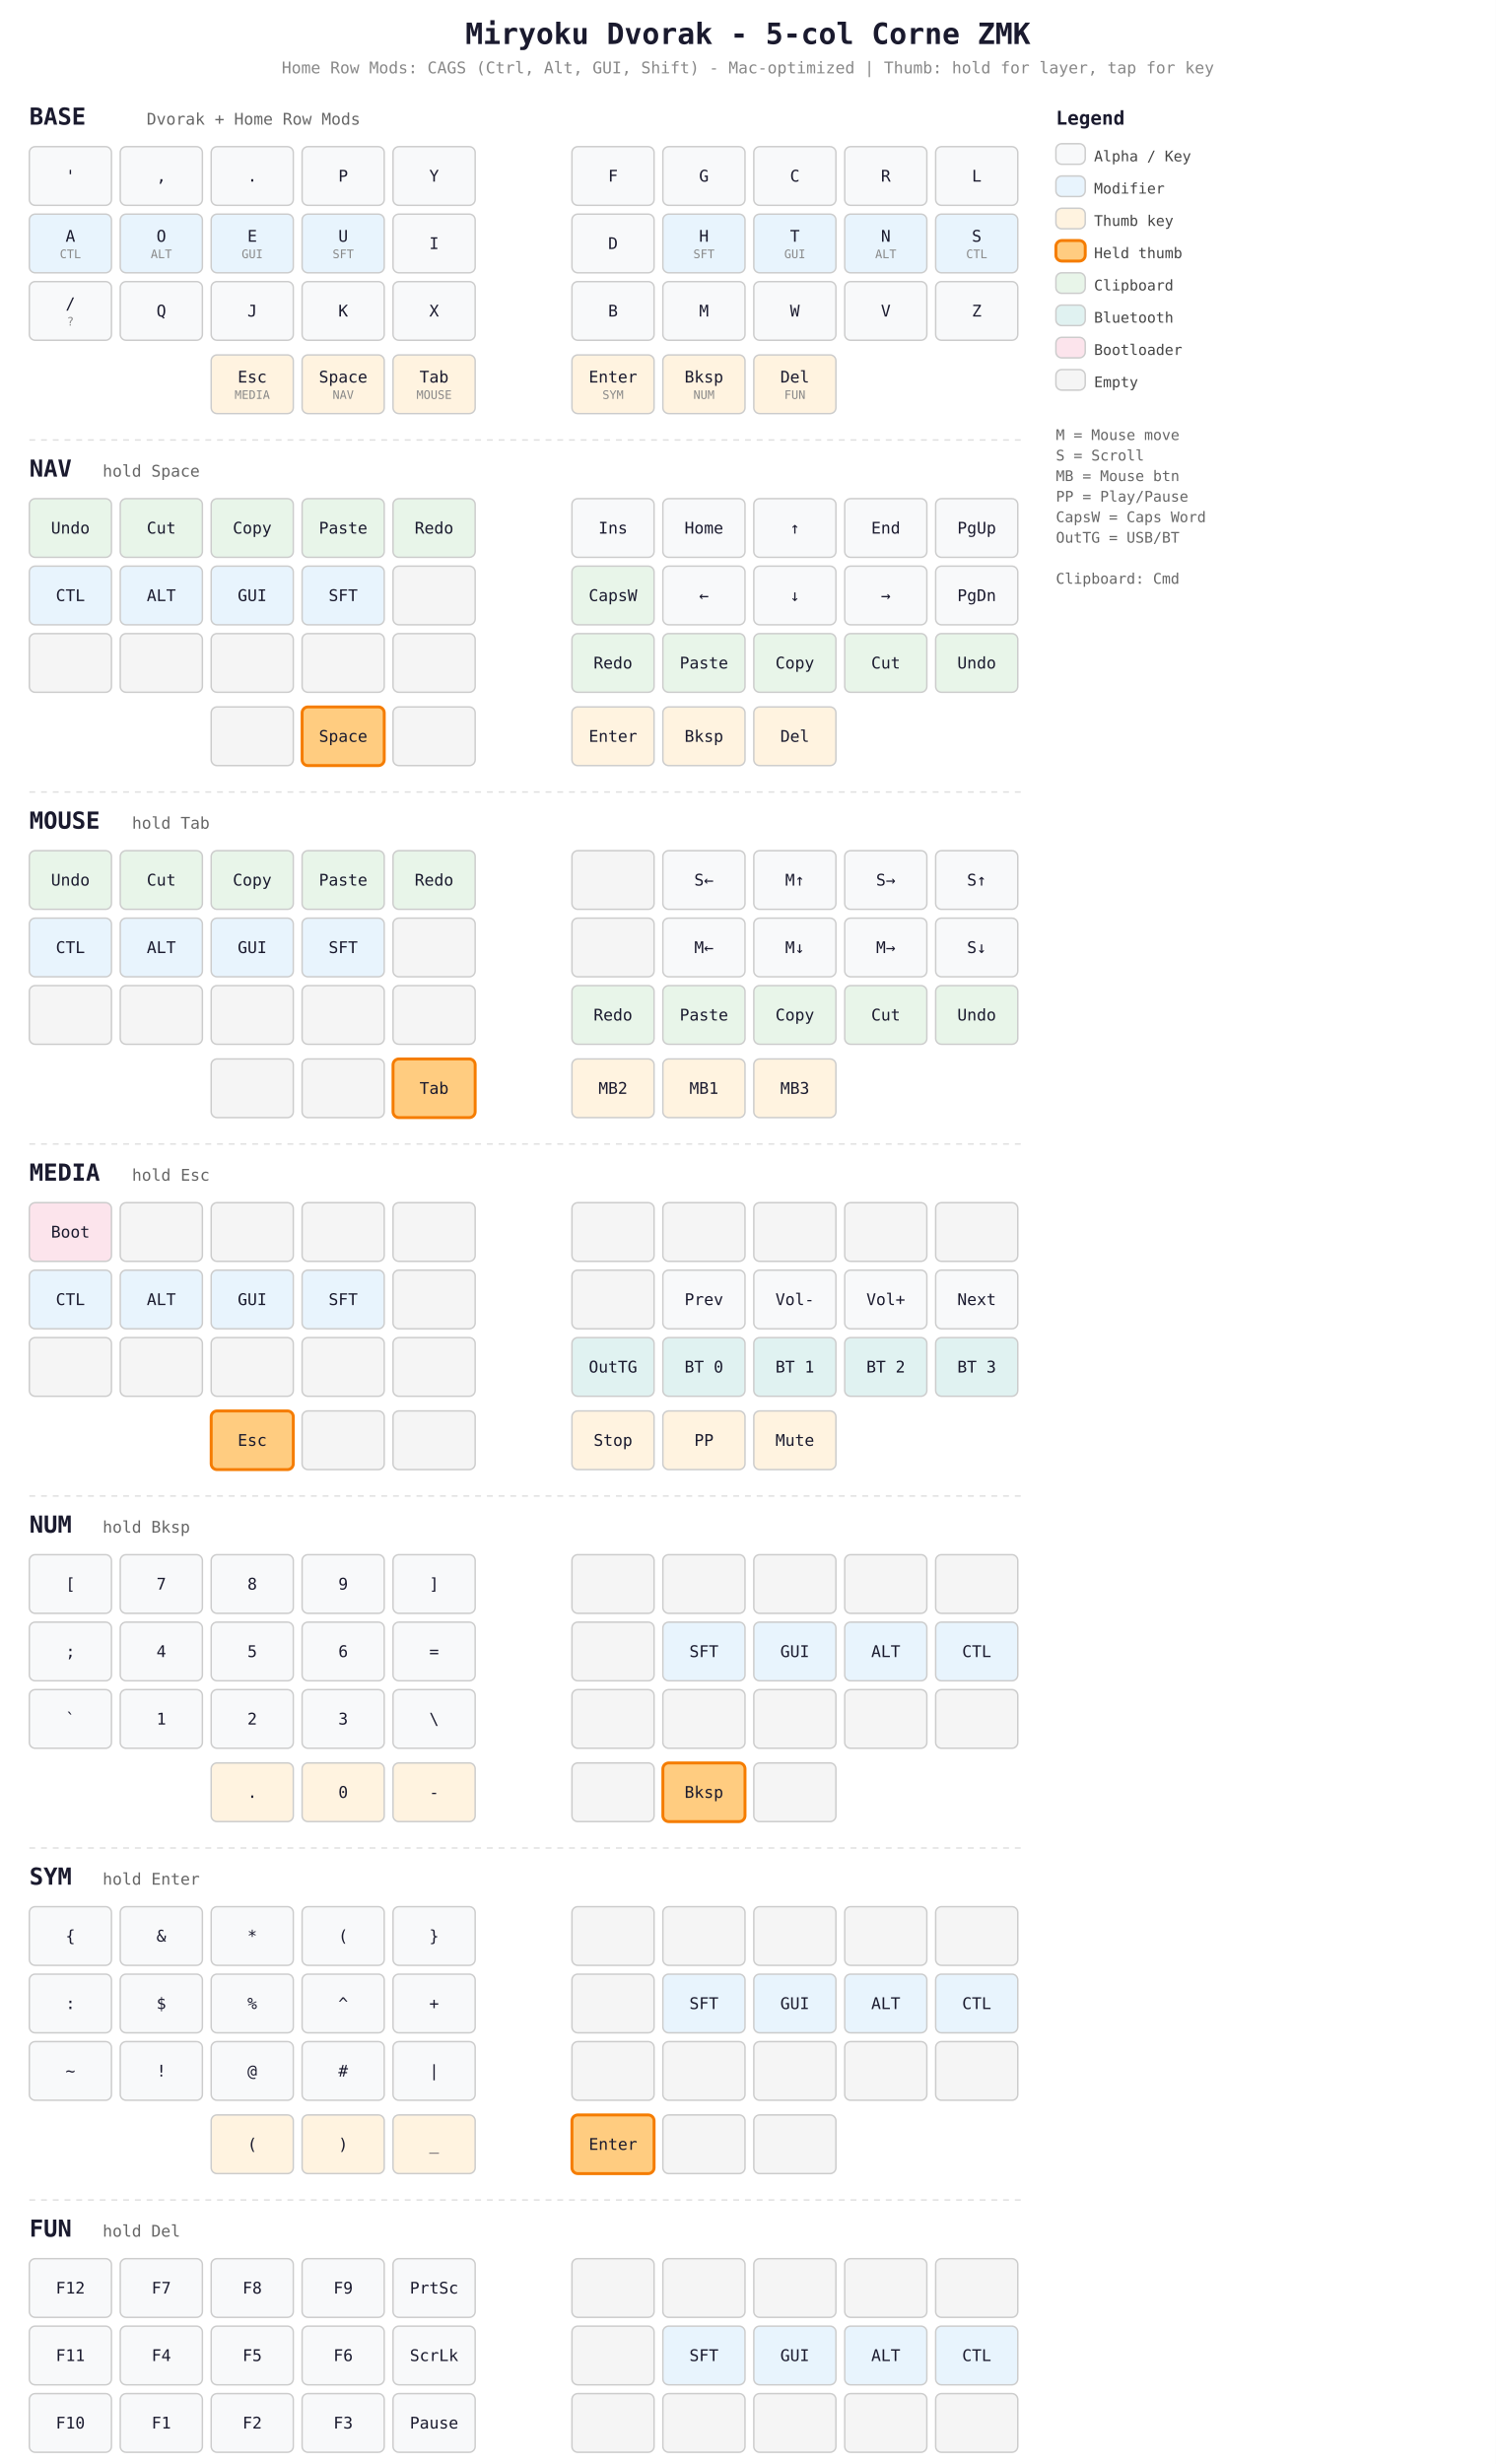
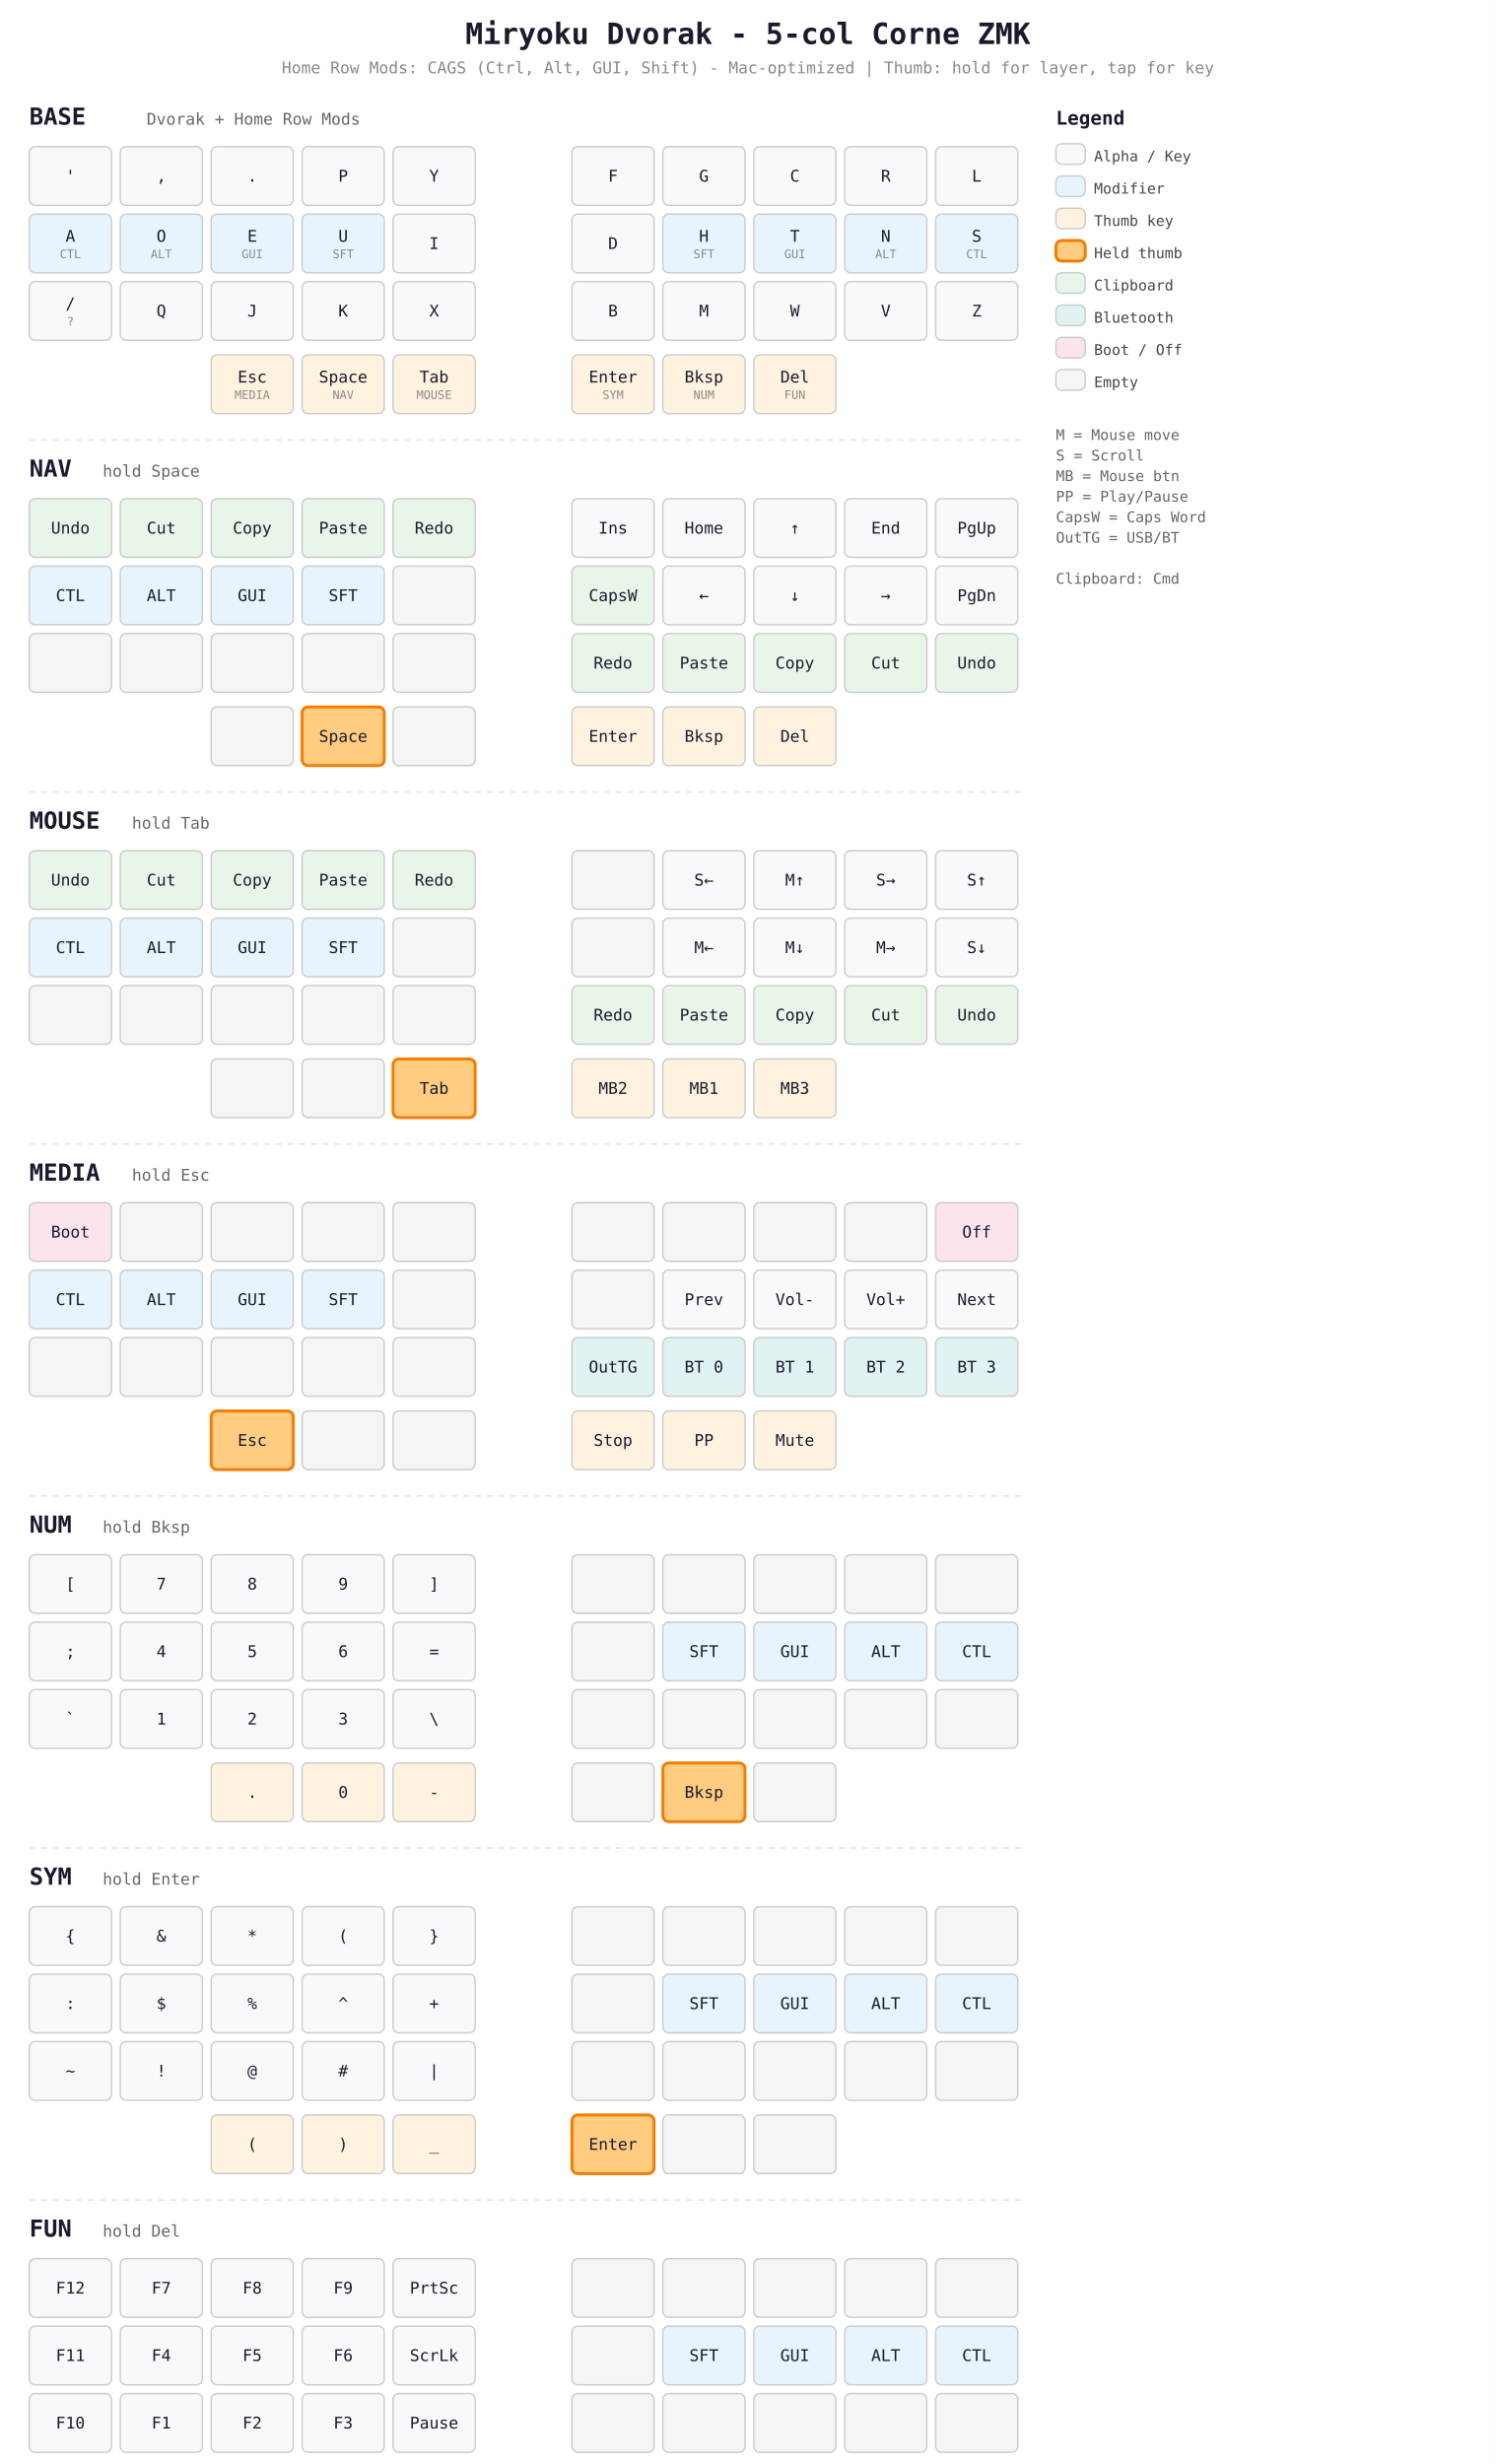
<svg xmlns="http://www.w3.org/2000/svg" viewBox="0 0 1020 1680" font-family="monospace, Menlo, Consolas" font-size="11">
  <style>
    .layer-title { font-size: 16px; font-weight: bold; fill: #1a1a2e; }
    .layer-subtitle { font-size: 11px; fill: #666; }
    .key { stroke: #ccc; stroke-width: 1; rx: 4; ry: 4; }
    .key-base { fill: #f8f9fa; }
    .key-mod { fill: #e8f4fd; }
    .key-thumb { fill: #fff3e0; }
    .key-thumb-active { fill: #ffcc80; stroke: #f57c00; stroke-width: 2; }
    .key-action { fill: #e8f5e9; }
    .key-empty { fill: #f5f5f5; }
    .key-danger { fill: #fce4ec; }
    .key-bt { fill: #e0f2f1; }
    .key-label { fill: #1a1a2e; font-size: 11px; text-anchor: middle; dominant-baseline: central; }
    .key-sub { fill: #888; font-size: 8px; text-anchor: middle; }
    .separator { stroke: #e0e0e0; stroke-width: 1; stroke-dasharray: 4,4; }
  </style>
  <rect width="1020" height="1680" fill="#fff" />
  <text x="510" y="30" text-anchor="middle" font-size="20" font-weight="bold" fill="#1a1a2e">Miryoku Dvorak - 5-col Corne ZMK</text>
  <text x="510" y="50" text-anchor="middle" font-size="11" fill="#888">Home Row Mods: CAGS (Ctrl, Alt, GUI, Shift) - Mac-optimized | Thumb: hold for layer, tap for key</text>
  <g transform="translate(20, 70)">
    <text class="layer-title" x="0" y="15">BASE</text>
    <text class="layer-subtitle" x="80" y="15">Dvorak + Home Row Mods</text>
    <rect class="key key-base" x="0" y="30" width="56" height="40" />
    <text class="key-label" x="28" y="50">'</text>
    <rect class="key key-base" x="62" y="30" width="56" height="40" />
    <text class="key-label" x="90" y="50">,</text>
    <rect class="key key-base" x="124" y="30" width="56" height="40" />
    <text class="key-label" x="152" y="50">.</text>
    <rect class="key key-base" x="186" y="30" width="56" height="40" />
    <text class="key-label" x="214" y="50">P</text>
    <rect class="key key-base" x="248" y="30" width="56" height="40" />
    <text class="key-label" x="276" y="50">Y</text>
    <rect class="key key-base" x="370" y="30" width="56" height="40" />
    <text class="key-label" x="398" y="50">F</text>
    <rect class="key key-base" x="432" y="30" width="56" height="40" />
    <text class="key-label" x="460" y="50">G</text>
    <rect class="key key-base" x="494" y="30" width="56" height="40" />
    <text class="key-label" x="522" y="50">C</text>
    <rect class="key key-base" x="556" y="30" width="56" height="40" />
    <text class="key-label" x="584" y="50">R</text>
    <rect class="key key-base" x="618" y="30" width="56" height="40" />
    <text class="key-label" x="646" y="50">L</text>
    <rect class="key key-mod" x="0" y="76" width="56" height="40" />
    <text class="key-label" x="28" y="91">A</text>
    <text class="key-sub" x="28" y="106">CTL</text>
    <rect class="key key-mod" x="62" y="76" width="56" height="40" />
    <text class="key-label" x="90" y="91">O</text>
    <text class="key-sub" x="90" y="106">ALT</text>
    <rect class="key key-mod" x="124" y="76" width="56" height="40" />
    <text class="key-label" x="152" y="91">E</text>
    <text class="key-sub" x="152" y="106">GUI</text>
    <rect class="key key-mod" x="186" y="76" width="56" height="40" />
    <text class="key-label" x="214" y="91">U</text>
    <text class="key-sub" x="214" y="106">SFT</text>
    <rect class="key key-base" x="248" y="76" width="56" height="40" />
    <text class="key-label" x="276" y="96">I</text>
    <rect class="key key-base" x="370" y="76" width="56" height="40" />
    <text class="key-label" x="398" y="96">D</text>
    <rect class="key key-mod" x="432" y="76" width="56" height="40" />
    <text class="key-label" x="460" y="91">H</text>
    <text class="key-sub" x="460" y="106">SFT</text>
    <rect class="key key-mod" x="494" y="76" width="56" height="40" />
    <text class="key-label" x="522" y="91">T</text>
    <text class="key-sub" x="522" y="106">GUI</text>
    <rect class="key key-mod" x="556" y="76" width="56" height="40" />
    <text class="key-label" x="584" y="91">N</text>
    <text class="key-sub" x="584" y="106">ALT</text>
    <rect class="key key-mod" x="618" y="76" width="56" height="40" />
    <text class="key-label" x="646" y="91">S</text>
    <text class="key-sub" x="646" y="106">CTL</text>
    <rect class="key key-base" x="0" y="122" width="56" height="40" />
    <text class="key-label" x="28" y="137">/</text>
    <text class="key-sub" x="28" y="152">?</text>
    <rect class="key key-base" x="62" y="122" width="56" height="40" />
    <text class="key-label" x="90" y="142">Q</text>
    <rect class="key key-base" x="124" y="122" width="56" height="40" />
    <text class="key-label" x="152" y="142">J</text>
    <rect class="key key-base" x="186" y="122" width="56" height="40" />
    <text class="key-label" x="214" y="142">K</text>
    <rect class="key key-base" x="248" y="122" width="56" height="40" />
    <text class="key-label" x="276" y="142">X</text>
    <rect class="key key-base" x="370" y="122" width="56" height="40" />
    <text class="key-label" x="398" y="142">B</text>
    <rect class="key key-base" x="432" y="122" width="56" height="40" />
    <text class="key-label" x="460" y="142">M</text>
    <rect class="key key-base" x="494" y="122" width="56" height="40" />
    <text class="key-label" x="522" y="142">W</text>
    <rect class="key key-base" x="556" y="122" width="56" height="40" />
    <text class="key-label" x="584" y="142">V</text>
    <rect class="key key-base" x="618" y="122" width="56" height="40" />
    <text class="key-label" x="646" y="142">Z</text>
    <rect class="key key-thumb" x="124" y="172" width="56" height="40" />
    <text class="key-label" x="152" y="187">Esc</text>
    <text class="key-sub" x="152" y="202">MEDIA</text>
    <rect class="key key-thumb" x="186" y="172" width="56" height="40" />
    <text class="key-label" x="214" y="187">Space</text>
    <text class="key-sub" x="214" y="202">NAV</text>
    <rect class="key key-thumb" x="248" y="172" width="56" height="40" />
    <text class="key-label" x="276" y="187">Tab</text>
    <text class="key-sub" x="276" y="202">MOUSE</text>
    <rect class="key key-thumb" x="370" y="172" width="56" height="40" />
    <text class="key-label" x="398" y="187">Enter</text>
    <text class="key-sub" x="398" y="202">SYM</text>
    <rect class="key key-thumb" x="432" y="172" width="56" height="40" />
    <text class="key-label" x="460" y="187">Bksp</text>
    <text class="key-sub" x="460" y="202">NUM</text>
    <rect class="key key-thumb" x="494" y="172" width="56" height="40" />
    <text class="key-label" x="522" y="187">Del</text>
    <text class="key-sub" x="522" y="202">FUN</text>
  </g>
  <line class="separator" x1="20" y1="300" x2="700" y2="300" />
  <g transform="translate(20, 310)">
    <text class="layer-title" x="0" y="15">NAV</text>
    <text class="layer-subtitle" x="50" y="15">hold Space</text>
    <rect class="key key-action" x="0" y="30" width="56" height="40" />
    <text class="key-label" x="28" y="50">Undo</text>
    <rect class="key key-action" x="62" y="30" width="56" height="40" />
    <text class="key-label" x="90" y="50">Cut</text>
    <rect class="key key-action" x="124" y="30" width="56" height="40" />
    <text class="key-label" x="152" y="50">Copy</text>
    <rect class="key key-action" x="186" y="30" width="56" height="40" />
    <text class="key-label" x="214" y="50">Paste</text>
    <rect class="key key-action" x="248" y="30" width="56" height="40" />
    <text class="key-label" x="276" y="50">Redo</text>
    <rect class="key key-base" x="370" y="30" width="56" height="40" />
    <text class="key-label" x="398" y="50">Ins</text>
    <rect class="key key-base" x="432" y="30" width="56" height="40" />
    <text class="key-label" x="460" y="50">Home</text>
    <rect class="key key-base" x="494" y="30" width="56" height="40" />
    <text class="key-label" x="522" y="50">↑</text>
    <rect class="key key-base" x="556" y="30" width="56" height="40" />
    <text class="key-label" x="584" y="50">End</text>
    <rect class="key key-base" x="618" y="30" width="56" height="40" />
    <text class="key-label" x="646" y="50">PgUp</text>
    <rect class="key key-mod" x="0" y="76" width="56" height="40" />
    <text class="key-label" x="28" y="96">CTL</text>
    <rect class="key key-mod" x="62" y="76" width="56" height="40" />
    <text class="key-label" x="90" y="96">ALT</text>
    <rect class="key key-mod" x="124" y="76" width="56" height="40" />
    <text class="key-label" x="152" y="96">GUI</text>
    <rect class="key key-mod" x="186" y="76" width="56" height="40" />
    <text class="key-label" x="214" y="96">SFT</text>
    <rect class="key key-empty" x="248" y="76" width="56" height="40" />
    <rect class="key key-action" x="370" y="76" width="56" height="40" />
    <text class="key-label" x="398" y="96">CapsW</text>
    <rect class="key key-base" x="432" y="76" width="56" height="40" />
    <text class="key-label" x="460" y="96">←</text>
    <rect class="key key-base" x="494" y="76" width="56" height="40" />
    <text class="key-label" x="522" y="96">↓</text>
    <rect class="key key-base" x="556" y="76" width="56" height="40" />
    <text class="key-label" x="584" y="96">→</text>
    <rect class="key key-base" x="618" y="76" width="56" height="40" />
    <text class="key-label" x="646" y="96">PgDn</text>
    <rect class="key key-empty" x="0" y="122" width="56" height="40" />
    <rect class="key key-empty" x="62" y="122" width="56" height="40" />
    <rect class="key key-empty" x="124" y="122" width="56" height="40" />
    <rect class="key key-empty" x="186" y="122" width="56" height="40" />
    <rect class="key key-empty" x="248" y="122" width="56" height="40" />
    <rect class="key key-action" x="370" y="122" width="56" height="40" />
    <text class="key-label" x="398" y="142">Redo</text>
    <rect class="key key-action" x="432" y="122" width="56" height="40" />
    <text class="key-label" x="460" y="142">Paste</text>
    <rect class="key key-action" x="494" y="122" width="56" height="40" />
    <text class="key-label" x="522" y="142">Copy</text>
    <rect class="key key-action" x="556" y="122" width="56" height="40" />
    <text class="key-label" x="584" y="142">Cut</text>
    <rect class="key key-action" x="618" y="122" width="56" height="40" />
    <text class="key-label" x="646" y="142">Undo</text>
    <rect class="key key-empty" x="124" y="172" width="56" height="40" />
    <rect class="key key-thumb-active" x="186" y="172" width="56" height="40" />
    <text class="key-label" x="214" y="192">Space</text>
    <rect class="key key-empty" x="248" y="172" width="56" height="40" />
    <rect class="key key-thumb" x="370" y="172" width="56" height="40" />
    <text class="key-label" x="398" y="192">Enter</text>
    <rect class="key key-thumb" x="432" y="172" width="56" height="40" />
    <text class="key-label" x="460" y="192">Bksp</text>
    <rect class="key key-thumb" x="494" y="172" width="56" height="40" />
    <text class="key-label" x="522" y="192">Del</text>
  </g>
  <line class="separator" x1="20" y1="540" x2="700" y2="540" />
  <g transform="translate(20, 550)">
    <text class="layer-title" x="0" y="15">MOUSE</text>
    <text class="layer-subtitle" x="70" y="15">hold Tab</text>
    <rect class="key key-action" x="0" y="30" width="56" height="40" />
    <text class="key-label" x="28" y="50">Undo</text>
    <rect class="key key-action" x="62" y="30" width="56" height="40" />
    <text class="key-label" x="90" y="50">Cut</text>
    <rect class="key key-action" x="124" y="30" width="56" height="40" />
    <text class="key-label" x="152" y="50">Copy</text>
    <rect class="key key-action" x="186" y="30" width="56" height="40" />
    <text class="key-label" x="214" y="50">Paste</text>
    <rect class="key key-action" x="248" y="30" width="56" height="40" />
    <text class="key-label" x="276" y="50">Redo</text>
    <rect class="key key-empty" x="370" y="30" width="56" height="40" />
    <rect class="key key-base" x="432" y="30" width="56" height="40" />
    <text class="key-label" x="460" y="50">S←</text>
    <rect class="key key-base" x="494" y="30" width="56" height="40" />
    <text class="key-label" x="522" y="50">M↑</text>
    <rect class="key key-base" x="556" y="30" width="56" height="40" />
    <text class="key-label" x="584" y="50">S→</text>
    <rect class="key key-base" x="618" y="30" width="56" height="40" />
    <text class="key-label" x="646" y="50">S↑</text>
    <rect class="key key-mod" x="0" y="76" width="56" height="40" />
    <text class="key-label" x="28" y="96">CTL</text>
    <rect class="key key-mod" x="62" y="76" width="56" height="40" />
    <text class="key-label" x="90" y="96">ALT</text>
    <rect class="key key-mod" x="124" y="76" width="56" height="40" />
    <text class="key-label" x="152" y="96">GUI</text>
    <rect class="key key-mod" x="186" y="76" width="56" height="40" />
    <text class="key-label" x="214" y="96">SFT</text>
    <rect class="key key-empty" x="248" y="76" width="56" height="40" />
    <rect class="key key-empty" x="370" y="76" width="56" height="40" />
    <rect class="key key-base" x="432" y="76" width="56" height="40" />
    <text class="key-label" x="460" y="96">M←</text>
    <rect class="key key-base" x="494" y="76" width="56" height="40" />
    <text class="key-label" x="522" y="96">M↓</text>
    <rect class="key key-base" x="556" y="76" width="56" height="40" />
    <text class="key-label" x="584" y="96">M→</text>
    <rect class="key key-base" x="618" y="76" width="56" height="40" />
    <text class="key-label" x="646" y="96">S↓</text>
    <rect class="key key-empty" x="0" y="122" width="56" height="40" />
    <rect class="key key-empty" x="62" y="122" width="56" height="40" />
    <rect class="key key-empty" x="124" y="122" width="56" height="40" />
    <rect class="key key-empty" x="186" y="122" width="56" height="40" />
    <rect class="key key-empty" x="248" y="122" width="56" height="40" />
    <rect class="key key-action" x="370" y="122" width="56" height="40" />
    <text class="key-label" x="398" y="142">Redo</text>
    <rect class="key key-action" x="432" y="122" width="56" height="40" />
    <text class="key-label" x="460" y="142">Paste</text>
    <rect class="key key-action" x="494" y="122" width="56" height="40" />
    <text class="key-label" x="522" y="142">Copy</text>
    <rect class="key key-action" x="556" y="122" width="56" height="40" />
    <text class="key-label" x="584" y="142">Cut</text>
    <rect class="key key-action" x="618" y="122" width="56" height="40" />
    <text class="key-label" x="646" y="142">Undo</text>
    <rect class="key key-empty" x="124" y="172" width="56" height="40" />
    <rect class="key key-empty" x="186" y="172" width="56" height="40" />
    <rect class="key key-thumb-active" x="248" y="172" width="56" height="40" />
    <text class="key-label" x="276" y="192">Tab</text>
    <rect class="key key-thumb" x="370" y="172" width="56" height="40" />
    <text class="key-label" x="398" y="192">MB2</text>
    <rect class="key key-thumb" x="432" y="172" width="56" height="40" />
    <text class="key-label" x="460" y="192">MB1</text>
    <rect class="key key-thumb" x="494" y="172" width="56" height="40" />
    <text class="key-label" x="522" y="192">MB3</text>
  </g>
  <line class="separator" x1="20" y1="780" x2="700" y2="780" />
  <g transform="translate(20, 790)">
    <text class="layer-title" x="0" y="15">MEDIA</text>
    <text class="layer-subtitle" x="70" y="15">hold Esc</text>
    <rect class="key key-danger" x="0" y="30" width="56" height="40" />
    <text class="key-label" x="28" y="50">Boot</text>
    <rect class="key key-empty" x="62" y="30" width="56" height="40" />
    <rect class="key key-empty" x="124" y="30" width="56" height="40" />
    <rect class="key key-empty" x="186" y="30" width="56" height="40" />
    <rect class="key key-empty" x="248" y="30" width="56" height="40" />
    <rect class="key key-empty" x="370" y="30" width="56" height="40" />
    <rect class="key key-empty" x="432" y="30" width="56" height="40" />
    <rect class="key key-empty" x="494" y="30" width="56" height="40" />
    <rect class="key key-empty" x="556" y="30" width="56" height="40" />
-     <rect class="key key-empty" x="618" y="30" width="56" height="40" />
+     <rect class="key key-danger" x="618" y="30" width="56" height="40" />
+     <text class="key-label" x="646" y="50">Off</text>
    <rect class="key key-mod" x="0" y="76" width="56" height="40" />
    <text class="key-label" x="28" y="96">CTL</text>
    <rect class="key key-mod" x="62" y="76" width="56" height="40" />
    <text class="key-label" x="90" y="96">ALT</text>
    <rect class="key key-mod" x="124" y="76" width="56" height="40" />
    <text class="key-label" x="152" y="96">GUI</text>
    <rect class="key key-mod" x="186" y="76" width="56" height="40" />
    <text class="key-label" x="214" y="96">SFT</text>
    <rect class="key key-empty" x="248" y="76" width="56" height="40" />
    <rect class="key key-empty" x="370" y="76" width="56" height="40" />
    <rect class="key key-base" x="432" y="76" width="56" height="40" />
    <text class="key-label" x="460" y="96">Prev</text>
    <rect class="key key-base" x="494" y="76" width="56" height="40" />
    <text class="key-label" x="522" y="96">Vol-</text>
    <rect class="key key-base" x="556" y="76" width="56" height="40" />
    <text class="key-label" x="584" y="96">Vol+</text>
    <rect class="key key-base" x="618" y="76" width="56" height="40" />
    <text class="key-label" x="646" y="96">Next</text>
    <rect class="key key-empty" x="0" y="122" width="56" height="40" />
    <rect class="key key-empty" x="62" y="122" width="56" height="40" />
    <rect class="key key-empty" x="124" y="122" width="56" height="40" />
    <rect class="key key-empty" x="186" y="122" width="56" height="40" />
    <rect class="key key-empty" x="248" y="122" width="56" height="40" />
    <rect class="key key-bt" x="370" y="122" width="56" height="40" />
    <text class="key-label" x="398" y="142">OutTG</text>
    <rect class="key key-bt" x="432" y="122" width="56" height="40" />
    <text class="key-label" x="460" y="142">BT 0</text>
    <rect class="key key-bt" x="494" y="122" width="56" height="40" />
    <text class="key-label" x="522" y="142">BT 1</text>
    <rect class="key key-bt" x="556" y="122" width="56" height="40" />
    <text class="key-label" x="584" y="142">BT 2</text>
    <rect class="key key-bt" x="618" y="122" width="56" height="40" />
    <text class="key-label" x="646" y="142">BT 3</text>
    <rect class="key key-thumb-active" x="124" y="172" width="56" height="40" />
    <text class="key-label" x="152" y="192">Esc</text>
    <rect class="key key-empty" x="186" y="172" width="56" height="40" />
    <rect class="key key-empty" x="248" y="172" width="56" height="40" />
    <rect class="key key-thumb" x="370" y="172" width="56" height="40" />
    <text class="key-label" x="398" y="192">Stop</text>
    <rect class="key key-thumb" x="432" y="172" width="56" height="40" />
    <text class="key-label" x="460" y="192">PP</text>
    <rect class="key key-thumb" x="494" y="172" width="56" height="40" />
    <text class="key-label" x="522" y="192">Mute</text>
  </g>
  <line class="separator" x1="20" y1="1020" x2="700" y2="1020" />
  <g transform="translate(20, 1030)">
    <text class="layer-title" x="0" y="15">NUM</text>
    <text class="layer-subtitle" x="50" y="15">hold Bksp</text>
    <rect class="key key-base" x="0" y="30" width="56" height="40" />
    <text class="key-label" x="28" y="50">[</text>
    <rect class="key key-base" x="62" y="30" width="56" height="40" />
    <text class="key-label" x="90" y="50">7</text>
    <rect class="key key-base" x="124" y="30" width="56" height="40" />
    <text class="key-label" x="152" y="50">8</text>
    <rect class="key key-base" x="186" y="30" width="56" height="40" />
    <text class="key-label" x="214" y="50">9</text>
    <rect class="key key-base" x="248" y="30" width="56" height="40" />
    <text class="key-label" x="276" y="50">]</text>
    <rect class="key key-empty" x="370" y="30" width="56" height="40" />
    <rect class="key key-empty" x="432" y="30" width="56" height="40" />
    <rect class="key key-empty" x="494" y="30" width="56" height="40" />
    <rect class="key key-empty" x="556" y="30" width="56" height="40" />
    <rect class="key key-empty" x="618" y="30" width="56" height="40" />
    <rect class="key key-base" x="0" y="76" width="56" height="40" />
    <text class="key-label" x="28" y="96">;</text>
    <rect class="key key-base" x="62" y="76" width="56" height="40" />
    <text class="key-label" x="90" y="96">4</text>
    <rect class="key key-base" x="124" y="76" width="56" height="40" />
    <text class="key-label" x="152" y="96">5</text>
    <rect class="key key-base" x="186" y="76" width="56" height="40" />
    <text class="key-label" x="214" y="96">6</text>
    <rect class="key key-base" x="248" y="76" width="56" height="40" />
    <text class="key-label" x="276" y="96">=</text>
    <rect class="key key-empty" x="370" y="76" width="56" height="40" />
    <rect class="key key-mod" x="432" y="76" width="56" height="40" />
    <text class="key-label" x="460" y="96">SFT</text>
    <rect class="key key-mod" x="494" y="76" width="56" height="40" />
    <text class="key-label" x="522" y="96">GUI</text>
    <rect class="key key-mod" x="556" y="76" width="56" height="40" />
    <text class="key-label" x="584" y="96">ALT</text>
    <rect class="key key-mod" x="618" y="76" width="56" height="40" />
    <text class="key-label" x="646" y="96">CTL</text>
    <rect class="key key-base" x="0" y="122" width="56" height="40" />
    <text class="key-label" x="28" y="142">`</text>
    <rect class="key key-base" x="62" y="122" width="56" height="40" />
    <text class="key-label" x="90" y="142">1</text>
    <rect class="key key-base" x="124" y="122" width="56" height="40" />
    <text class="key-label" x="152" y="142">2</text>
    <rect class="key key-base" x="186" y="122" width="56" height="40" />
    <text class="key-label" x="214" y="142">3</text>
    <rect class="key key-base" x="248" y="122" width="56" height="40" />
    <text class="key-label" x="276" y="142">\</text>
    <rect class="key key-empty" x="370" y="122" width="56" height="40" />
    <rect class="key key-empty" x="432" y="122" width="56" height="40" />
    <rect class="key key-empty" x="494" y="122" width="56" height="40" />
    <rect class="key key-empty" x="556" y="122" width="56" height="40" />
    <rect class="key key-empty" x="618" y="122" width="56" height="40" />
    <rect class="key key-thumb" x="124" y="172" width="56" height="40" />
    <text class="key-label" x="152" y="192">.</text>
    <rect class="key key-thumb" x="186" y="172" width="56" height="40" />
    <text class="key-label" x="214" y="192">0</text>
    <rect class="key key-thumb" x="248" y="172" width="56" height="40" />
    <text class="key-label" x="276" y="192">-</text>
    <rect class="key key-empty" x="370" y="172" width="56" height="40" />
    <rect class="key key-thumb-active" x="432" y="172" width="56" height="40" />
    <text class="key-label" x="460" y="192">Bksp</text>
    <rect class="key key-empty" x="494" y="172" width="56" height="40" />
  </g>
  <line class="separator" x1="20" y1="1260" x2="700" y2="1260" />
  <g transform="translate(20, 1270)">
    <text class="layer-title" x="0" y="15">SYM</text>
    <text class="layer-subtitle" x="50" y="15">hold Enter</text>
    <rect class="key key-base" x="0" y="30" width="56" height="40" />
    <text class="key-label" x="28" y="50">{</text>
    <rect class="key key-base" x="62" y="30" width="56" height="40" />
    <text class="key-label" x="90" y="50">&amp;</text>
    <rect class="key key-base" x="124" y="30" width="56" height="40" />
    <text class="key-label" x="152" y="50">*</text>
    <rect class="key key-base" x="186" y="30" width="56" height="40" />
    <text class="key-label" x="214" y="50">(</text>
    <rect class="key key-base" x="248" y="30" width="56" height="40" />
    <text class="key-label" x="276" y="50">}</text>
    <rect class="key key-empty" x="370" y="30" width="56" height="40" />
    <rect class="key key-empty" x="432" y="30" width="56" height="40" />
    <rect class="key key-empty" x="494" y="30" width="56" height="40" />
    <rect class="key key-empty" x="556" y="30" width="56" height="40" />
    <rect class="key key-empty" x="618" y="30" width="56" height="40" />
    <rect class="key key-base" x="0" y="76" width="56" height="40" />
    <text class="key-label" x="28" y="96">:</text>
    <rect class="key key-base" x="62" y="76" width="56" height="40" />
    <text class="key-label" x="90" y="96">$</text>
    <rect class="key key-base" x="124" y="76" width="56" height="40" />
    <text class="key-label" x="152" y="96">%</text>
    <rect class="key key-base" x="186" y="76" width="56" height="40" />
    <text class="key-label" x="214" y="96">^</text>
    <rect class="key key-base" x="248" y="76" width="56" height="40" />
    <text class="key-label" x="276" y="96">+</text>
    <rect class="key key-empty" x="370" y="76" width="56" height="40" />
    <rect class="key key-mod" x="432" y="76" width="56" height="40" />
    <text class="key-label" x="460" y="96">SFT</text>
    <rect class="key key-mod" x="494" y="76" width="56" height="40" />
    <text class="key-label" x="522" y="96">GUI</text>
    <rect class="key key-mod" x="556" y="76" width="56" height="40" />
    <text class="key-label" x="584" y="96">ALT</text>
    <rect class="key key-mod" x="618" y="76" width="56" height="40" />
    <text class="key-label" x="646" y="96">CTL</text>
    <rect class="key key-base" x="0" y="122" width="56" height="40" />
    <text class="key-label" x="28" y="142">~</text>
    <rect class="key key-base" x="62" y="122" width="56" height="40" />
    <text class="key-label" x="90" y="142">!</text>
    <rect class="key key-base" x="124" y="122" width="56" height="40" />
    <text class="key-label" x="152" y="142">@</text>
    <rect class="key key-base" x="186" y="122" width="56" height="40" />
    <text class="key-label" x="214" y="142">#</text>
    <rect class="key key-base" x="248" y="122" width="56" height="40" />
    <text class="key-label" x="276" y="142">|</text>
    <rect class="key key-empty" x="370" y="122" width="56" height="40" />
    <rect class="key key-empty" x="432" y="122" width="56" height="40" />
    <rect class="key key-empty" x="494" y="122" width="56" height="40" />
    <rect class="key key-empty" x="556" y="122" width="56" height="40" />
    <rect class="key key-empty" x="618" y="122" width="56" height="40" />
    <rect class="key key-thumb" x="124" y="172" width="56" height="40" />
    <text class="key-label" x="152" y="192">(</text>
    <rect class="key key-thumb" x="186" y="172" width="56" height="40" />
    <text class="key-label" x="214" y="192">)</text>
    <rect class="key key-thumb" x="248" y="172" width="56" height="40" />
    <text class="key-label" x="276" y="192">_</text>
    <rect class="key key-thumb-active" x="370" y="172" width="56" height="40" />
    <text class="key-label" x="398" y="192">Enter</text>
    <rect class="key key-empty" x="432" y="172" width="56" height="40" />
    <rect class="key key-empty" x="494" y="172" width="56" height="40" />
  </g>
  <line class="separator" x1="20" y1="1500" x2="700" y2="1500" />
  <g transform="translate(20, 1510)">
    <text class="layer-title" x="0" y="15">FUN</text>
    <text class="layer-subtitle" x="50" y="15">hold Del</text>
    <rect class="key key-base" x="0" y="30" width="56" height="40" />
    <text class="key-label" x="28" y="50">F12</text>
    <rect class="key key-base" x="62" y="30" width="56" height="40" />
    <text class="key-label" x="90" y="50">F7</text>
    <rect class="key key-base" x="124" y="30" width="56" height="40" />
    <text class="key-label" x="152" y="50">F8</text>
    <rect class="key key-base" x="186" y="30" width="56" height="40" />
    <text class="key-label" x="214" y="50">F9</text>
    <rect class="key key-base" x="248" y="30" width="56" height="40" />
    <text class="key-label" x="276" y="50">PrtSc</text>
    <rect class="key key-empty" x="370" y="30" width="56" height="40" />
    <rect class="key key-empty" x="432" y="30" width="56" height="40" />
    <rect class="key key-empty" x="494" y="30" width="56" height="40" />
    <rect class="key key-empty" x="556" y="30" width="56" height="40" />
    <rect class="key key-empty" x="618" y="30" width="56" height="40" />
    <rect class="key key-base" x="0" y="76" width="56" height="40" />
    <text class="key-label" x="28" y="96">F11</text>
    <rect class="key key-base" x="62" y="76" width="56" height="40" />
    <text class="key-label" x="90" y="96">F4</text>
    <rect class="key key-base" x="124" y="76" width="56" height="40" />
    <text class="key-label" x="152" y="96">F5</text>
    <rect class="key key-base" x="186" y="76" width="56" height="40" />
    <text class="key-label" x="214" y="96">F6</text>
    <rect class="key key-base" x="248" y="76" width="56" height="40" />
    <text class="key-label" x="276" y="96">ScrLk</text>
    <rect class="key key-empty" x="370" y="76" width="56" height="40" />
    <rect class="key key-mod" x="432" y="76" width="56" height="40" />
    <text class="key-label" x="460" y="96">SFT</text>
    <rect class="key key-mod" x="494" y="76" width="56" height="40" />
    <text class="key-label" x="522" y="96">GUI</text>
    <rect class="key key-mod" x="556" y="76" width="56" height="40" />
    <text class="key-label" x="584" y="96">ALT</text>
    <rect class="key key-mod" x="618" y="76" width="56" height="40" />
    <text class="key-label" x="646" y="96">CTL</text>
    <rect class="key key-base" x="0" y="122" width="56" height="40" />
    <text class="key-label" x="28" y="142">F10</text>
    <rect class="key key-base" x="62" y="122" width="56" height="40" />
    <text class="key-label" x="90" y="142">F1</text>
    <rect class="key key-base" x="124" y="122" width="56" height="40" />
    <text class="key-label" x="152" y="142">F2</text>
    <rect class="key key-base" x="186" y="122" width="56" height="40" />
    <text class="key-label" x="214" y="142">F3</text>
    <rect class="key key-base" x="248" y="122" width="56" height="40" />
    <text class="key-label" x="276" y="142">Pause</text>
    <rect class="key key-empty" x="370" y="122" width="56" height="40" />
    <rect class="key key-empty" x="432" y="122" width="56" height="40" />
    <rect class="key key-empty" x="494" y="122" width="56" height="40" />
    <rect class="key key-empty" x="556" y="122" width="56" height="40" />
    <rect class="key key-empty" x="618" y="122" width="56" height="40" />
    <rect class="key key-thumb" x="124" y="172" width="56" height="40" />
    <text class="key-label" x="152" y="192">App</text>
    <rect class="key key-thumb" x="186" y="172" width="56" height="40" />
    <text class="key-label" x="214" y="192">Space</text>
    <rect class="key key-thumb" x="248" y="172" width="56" height="40" />
    <text class="key-label" x="276" y="192">Tab</text>
    <rect class="key key-empty" x="370" y="172" width="56" height="40" />
    <rect class="key key-empty" x="432" y="172" width="56" height="40" />
    <rect class="key key-thumb-active" x="494" y="172" width="56" height="40" />
    <text class="key-label" x="522" y="192">Del</text>
  </g>
  <g transform="translate(720, 70)">
    <text font-size="13" font-weight="bold" fill="#1a1a2e" x="0" y="15">Legend</text>
    <rect class="key key-base" x="0" y="28" width="20" height="14" />
    <text font-size="10" fill="#444" x="26" y="40">Alpha / Key</text>
    <rect class="key key-mod" x="0" y="50" width="20" height="14" />
    <text font-size="10" fill="#444" x="26" y="62">Modifier</text>
    <rect class="key key-thumb" x="0" y="72" width="20" height="14" />
    <text font-size="10" fill="#444" x="26" y="84">Thumb key</text>
    <rect class="key key-thumb-active" x="0" y="94" width="20" height="14" />
    <text font-size="10" fill="#444" x="26" y="106">Held thumb</text>
    <rect class="key key-action" x="0" y="116" width="20" height="14" />
    <text font-size="10" fill="#444" x="26" y="128">Clipboard</text>
    <rect class="key key-bt" x="0" y="138" width="20" height="14" />
    <text font-size="10" fill="#444" x="26" y="150">Bluetooth</text>
    <rect class="key key-danger" x="0" y="160" width="20" height="14" />
-     <text font-size="10" fill="#444" x="26" y="172">Bootloader</text>
+     <text font-size="10" fill="#444" x="26" y="172">Boot / Off</text>
    <rect class="key key-empty" x="0" y="182" width="20" height="14" />
    <text font-size="10" fill="#444" x="26" y="194">Empty</text>
    <text font-size="10" fill="#666" x="0" y="230">M = Mouse move</text>
    <text font-size="10" fill="#666" x="0" y="244">S = Scroll</text>
    <text font-size="10" fill="#666" x="0" y="258">MB = Mouse btn</text>
    <text font-size="10" fill="#666" x="0" y="272">PP = Play/Pause</text>
    <text font-size="10" fill="#666" x="0" y="286">CapsW = Caps Word</text>
    <text font-size="10" fill="#666" x="0" y="300">OutTG = USB/BT</text>
    <text font-size="10" fill="#666" x="0" y="328">Clipboard: Cmd</text>
  </g>
</svg>
